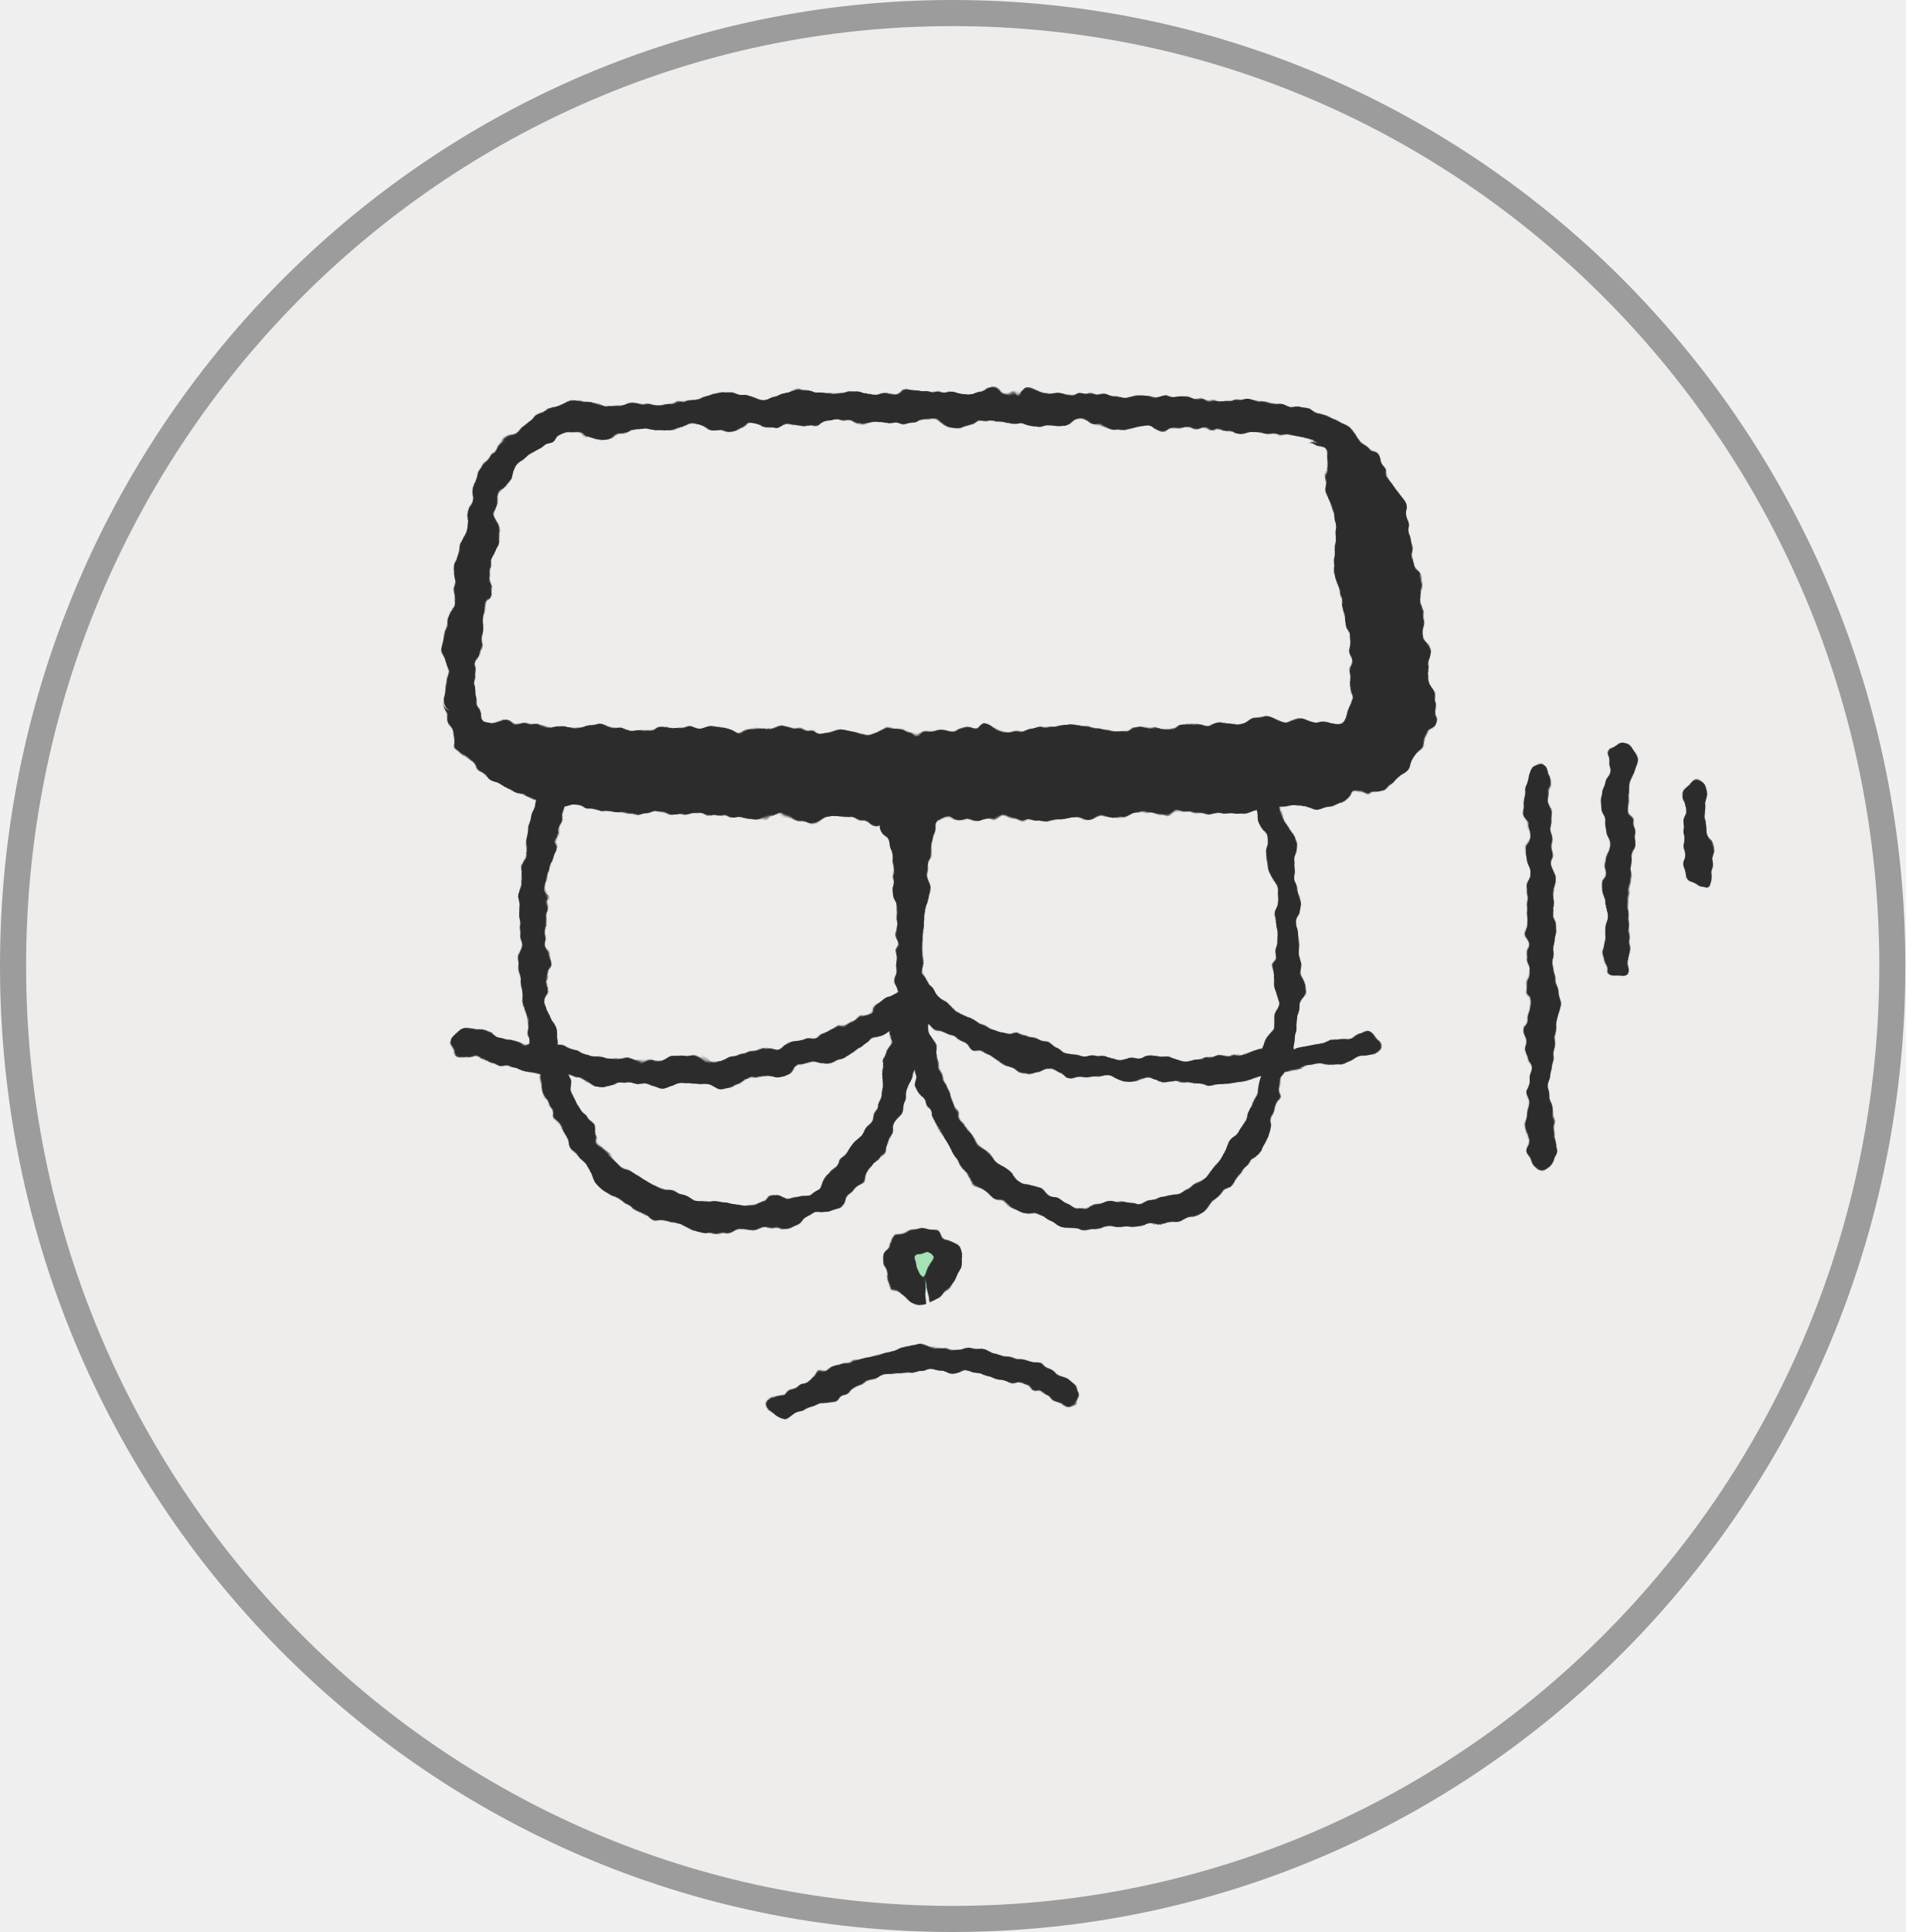
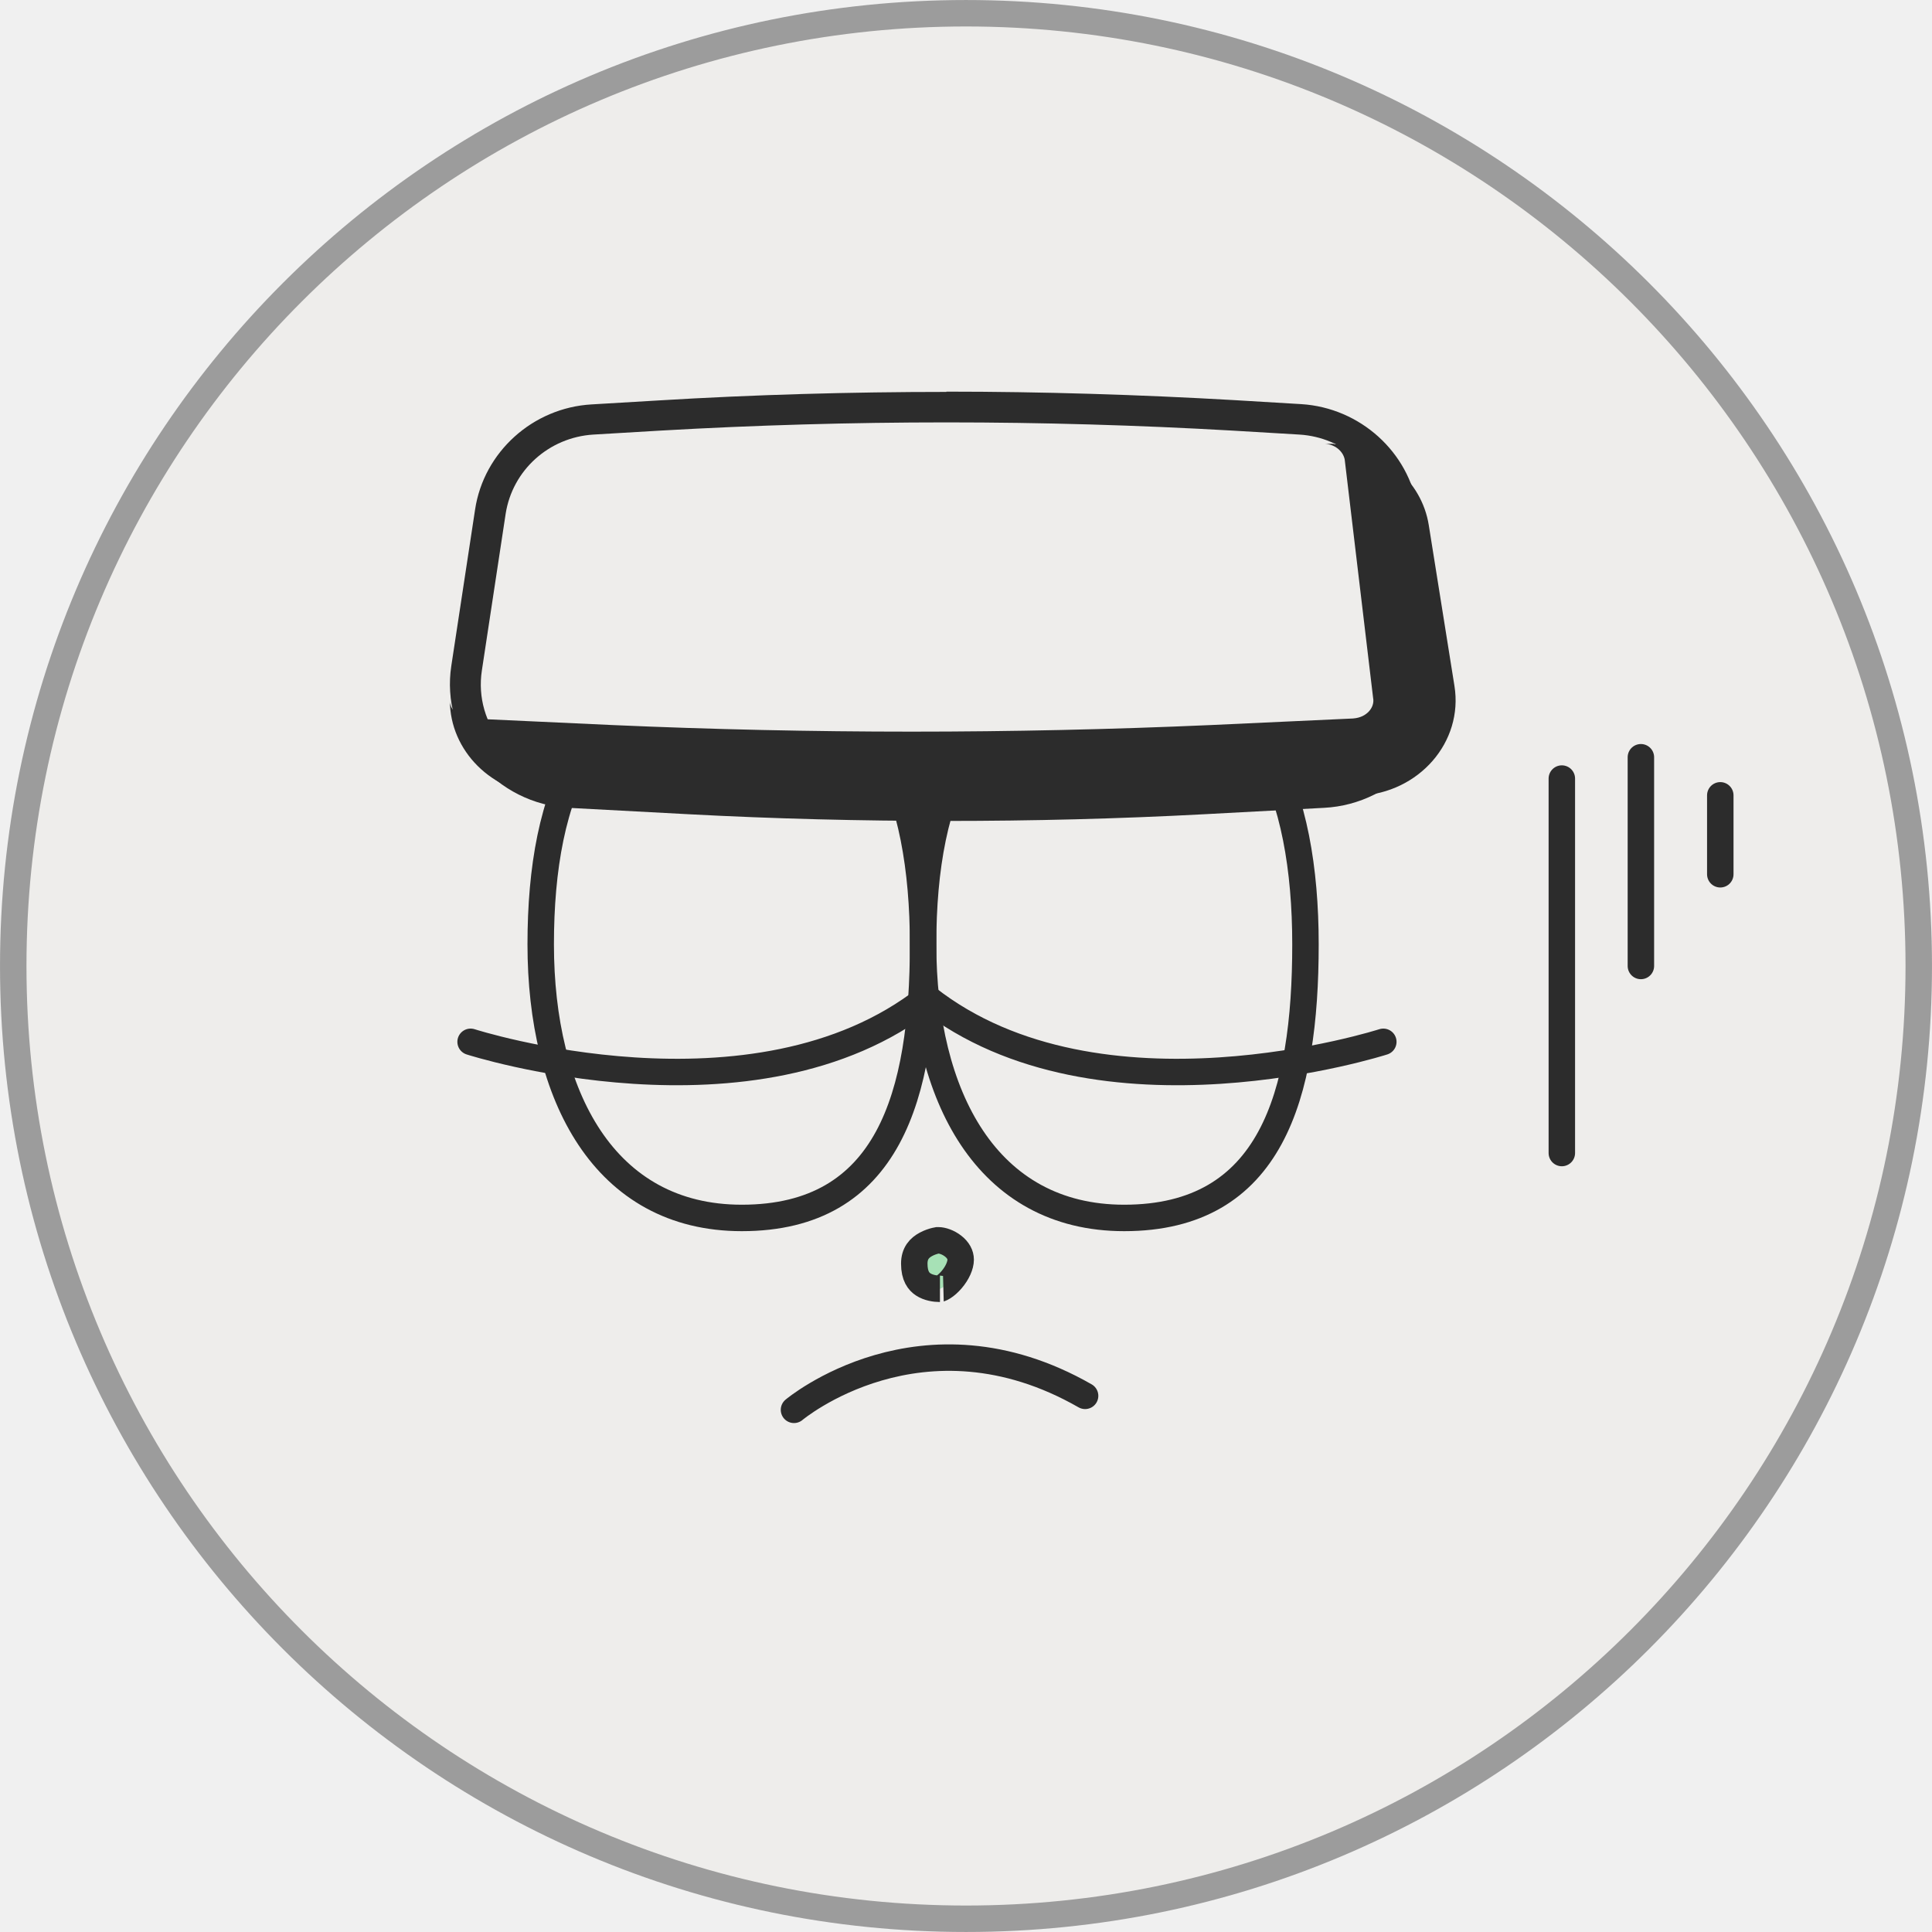
- <svg xmlns="http://www.w3.org/2000/svg" width="73" height="74" viewBox="0 0 73 74" fill="none">
+ <svg xmlns="http://www.w3.org/2000/svg" width="62" height="62" viewBox="0 0 62 62" fill="none">
  <g clip-path="url(#clip0_40000417_7756)">
-     <path d="M36.5 0.5C56.376 0.5 72.5 16.835 72.5 37C72.5 57.165 56.376 73.5 36.5 73.5C16.624 73.5 0.5 57.165 0.5 37C0.5 16.835 16.624 0.5 36.5 0.5Z" fill="#EEEDEB" stroke="#9C9C9C" />
-     <g filter="url(#filter0_g_40000417_7756)">
-       <path d="M34.879 36.17C34.879 41.958 33.584 46.65 28.029 46.65C22.824 46.65 20.431 41.958 20.431 36.17C20.431 30.381 22.193 25.69 28.029 25.69C33.105 25.69 34.879 30.381 34.879 36.17Z" stroke="#2C2C2C" stroke-miterlimit="10" />
-       <path d="M49.327 36.17C49.327 41.958 48.031 46.65 42.476 46.65C37.271 46.65 34.879 41.958 34.879 36.17C34.879 30.381 36.641 25.69 42.476 25.69C47.553 25.69 49.327 30.381 49.327 36.17Z" stroke="#2C2C2C" stroke-miterlimit="10" />
-       <path d="M17.782 39.904C17.782 39.904 28.507 43.405 35.019 38.224" stroke="#2C2C2C" stroke-miterlimit="10" stroke-linecap="round" />
-       <path d="M52.268 39.904C52.268 39.904 41.543 43.405 35.031 38.224" stroke="#2C2C2C" stroke-miterlimit="10" stroke-linecap="round" />
-       <path d="M35.457 47.5C35.596 47.5 35.824 47.57 36.016 47.724C36.199 47.872 36.299 48.053 36.299 48.249C36.299 48.472 36.171 48.767 35.951 49.025C35.846 49.149 35.736 49.244 35.642 49.306C35.536 49.374 35.495 49.371 35.516 49.371C35.332 49.371 35.078 49.331 34.884 49.201C34.724 49.094 34.545 48.889 34.545 48.4C34.545 47.99 34.75 47.783 34.99 47.652C35.118 47.583 35.251 47.54 35.355 47.514C35.381 47.508 35.405 47.504 35.426 47.5H35.457Z" fill="#A7E1B6" stroke="#2C2C2C" />
-     </g>
-     <g filter="url(#filter1_g_40000417_7756)">
-       <path d="M35.76 30.848C32.539 30.848 29.271 30.767 26.05 30.591L21.51 30.346C20.343 30.288 19.246 29.728 18.511 28.829C17.776 27.919 17.449 26.74 17.624 25.585L18.534 19.586C18.826 17.661 20.448 16.179 22.397 16.062L24.918 15.91C28.512 15.7 32.165 15.584 35.771 15.584C39.377 15.584 43.03 15.688 46.625 15.91L49.145 16.062C51.094 16.179 52.717 17.661 53.008 19.586L53.907 25.585C54.082 26.74 53.755 27.919 53.02 28.829C52.285 29.74 51.188 30.288 50.021 30.346L45.481 30.591C42.26 30.767 38.992 30.848 35.771 30.848H35.76Z" fill="#EEEDEB" />
-       <path d="M35.76 16.179C39.366 16.179 42.972 16.284 46.578 16.494L49.099 16.645C50.779 16.75 52.168 18.011 52.413 19.68L53.312 25.678C53.627 27.767 52.075 29.658 49.974 29.775L45.434 30.02C42.213 30.195 38.981 30.276 35.76 30.276C32.539 30.276 29.306 30.195 26.085 30.02L21.545 29.775C19.445 29.658 17.892 27.767 18.207 25.678L19.106 19.68C19.363 18.011 20.74 16.75 22.421 16.645L24.941 16.494C28.547 16.284 32.154 16.179 35.76 16.179ZM35.76 15.012C32.142 15.012 28.477 15.117 24.871 15.338L22.351 15.49C20.133 15.618 18.278 17.311 17.951 19.516L17.052 25.503C16.854 26.822 17.227 28.164 18.067 29.203C18.908 30.23 20.157 30.872 21.487 30.942L26.027 31.187C29.259 31.362 32.527 31.444 35.76 31.444C38.992 31.444 42.272 31.362 45.493 31.187L50.032 30.942C51.363 30.872 52.612 30.241 53.452 29.203C54.292 28.164 54.666 26.822 54.467 25.503L53.569 19.505C53.242 17.311 51.386 15.618 49.169 15.479L46.648 15.327C43.042 15.117 39.377 15 35.76 15V15.012Z" fill="#2C2C2C" />
-     </g>
-     <g filter="url(#filter2_g_40000417_7756)">
-       <path d="M50.405 17.012C52.221 17.108 53.721 18.414 53.985 20.115L54.956 26.273C55.296 28.418 53.62 30.371 51.351 30.479L46.447 30.73C39.489 31.09 32.518 31.09 25.547 30.73L20.656 30.479C18.576 30.383 17 28.741 17 26.837C17 27.028 17.088 27.172 17.177 27.256C17.277 27.376 17.466 27.508 17.769 27.52L23.152 27.771C26.895 27.939 30.69 28.023 34.446 28.023C38.203 28.023 41.997 27.939 45.741 27.771L51.124 27.52C51.426 27.495 51.603 27.376 51.716 27.256C51.817 27.148 51.931 26.956 51.88 26.717L50.809 17.599C50.746 17.276 50.431 17.012 50.052 17H50.405V17.012Z" fill="#2C2C2C" />
-     </g>
-     <g filter="url(#filter3_g_40000417_7756)">
-       <path d="M59.013 29.821V44.164" stroke="#2C2C2C" stroke-miterlimit="10" stroke-linecap="round" />
-       <path d="M62.001 29.004V36.999" stroke="#2C2C2C" stroke-miterlimit="10" stroke-linecap="round" />
-       <path d="M65 30.463V33.486" stroke="#2C2C2C" stroke-miterlimit="10" stroke-linecap="round" />
-     </g>
-     <g filter="url(#filter4_g_40000417_7756)">
-       <path d="M30 54C30 54 34.828 49.882 41 53.464" stroke="#2C2C2C" stroke-miterlimit="10" stroke-linecap="round" />
-     </g>
+     <circle cx="31" cy="31" r="30.575" fill="#EEEDEB" stroke="#9C9C9C" stroke-width="0.849" />
+     <path d="M29.623 30.305C29.623 35.154 28.523 39.085 23.805 39.085C19.384 39.085 17.352 35.154 17.352 30.305C17.352 25.455 18.849 21.524 23.805 21.524C28.117 21.524 29.623 25.455 29.623 30.305Z" stroke="#2C2C2C" stroke-width="0.849" stroke-miterlimit="10" />
+     <path d="M41.894 30.305C41.894 35.154 40.794 39.085 36.076 39.085C31.655 39.085 29.623 35.154 29.623 30.305C29.623 25.455 31.12 21.524 36.076 21.524C40.387 21.524 41.894 25.455 41.894 30.305Z" stroke="#2C2C2C" stroke-width="0.849" stroke-miterlimit="10" />
+     <path d="M15.102 33.433C15.102 33.433 24.212 36.367 29.742 32.025" stroke="#2C2C2C" stroke-width="0.849" stroke-miterlimit="10" stroke-linecap="round" />
+     <path d="M44.392 33.433C44.392 33.433 35.283 36.367 29.752 32.025" stroke="#2C2C2C" stroke-width="0.849" stroke-miterlimit="10" stroke-linecap="round" />
+     <path d="M30.114 39.803C30.234 39.803 30.429 39.863 30.592 39.993C30.747 40.116 30.829 40.265 30.829 40.424C30.829 40.607 30.722 40.852 30.536 41.069C30.447 41.172 30.354 41.253 30.273 41.304C30.184 41.361 30.148 41.359 30.164 41.359C30.007 41.359 29.79 41.326 29.625 41.217C29.489 41.127 29.34 40.957 29.34 40.552C29.34 40.214 29.511 40.041 29.716 39.931C29.824 39.873 29.937 39.836 30.025 39.815C30.048 39.809 30.069 39.806 30.086 39.803H30.114Z" fill="#A7E1B6" stroke="#2C2C2C" stroke-width="0.849" />
+     <path d="M30.371 25.846C27.635 25.846 24.86 25.777 22.124 25.631L18.269 25.425C17.277 25.377 16.346 24.907 15.721 24.154C15.097 23.392 14.819 22.404 14.968 21.436L15.741 16.41C15.989 14.797 17.367 13.555 19.022 13.457L21.163 13.33C24.216 13.154 27.318 13.056 30.381 13.056C33.444 13.056 36.546 13.145 39.599 13.33L41.74 13.457C43.395 13.555 44.773 14.797 45.02 16.41L45.784 21.436C45.932 22.404 45.655 23.392 45.03 24.154C44.406 24.917 43.474 25.377 42.483 25.425L38.627 25.631C35.892 25.777 33.117 25.846 30.381 25.846H30.371Z" fill="#EEEDEB" />
+     <path d="M30.371 13.555C33.434 13.555 36.497 13.643 39.56 13.819L41.7 13.946C43.128 14.034 44.307 15.09 44.516 16.488L45.279 21.514C45.546 23.265 44.228 24.849 42.444 24.946L38.588 25.152C35.853 25.298 33.107 25.367 30.371 25.367C27.636 25.367 24.89 25.298 22.154 25.152L18.299 24.946C16.515 24.849 15.196 23.265 15.464 21.514L16.227 16.488C16.445 15.09 17.615 14.034 19.042 13.946L21.183 13.819C24.246 13.643 27.309 13.555 30.371 13.555ZM30.371 12.577C27.299 12.577 24.186 12.665 21.124 12.851L18.983 12.978C17.099 13.086 15.524 14.504 15.246 16.352L14.483 21.368C14.314 22.473 14.632 23.597 15.345 24.467C16.059 25.328 17.119 25.866 18.249 25.924L22.105 26.13C24.851 26.276 27.626 26.345 30.371 26.345C33.117 26.345 35.902 26.276 38.638 26.13L42.493 25.924C43.623 25.866 44.684 25.337 45.398 24.467C46.111 23.597 46.428 22.473 46.26 21.368L45.497 16.342C45.219 14.504 43.643 13.086 41.76 12.969L39.619 12.841C36.556 12.665 33.444 12.568 30.371 12.568V12.577Z" fill="#2C2C2C" />
+     <path d="M42.81 14.253C44.352 14.334 45.626 15.428 45.851 16.853L46.675 22.013C46.964 23.81 45.54 25.446 43.613 25.536L39.448 25.747C33.538 26.048 27.618 26.048 21.697 25.747L17.543 25.536C15.777 25.456 14.438 24.081 14.438 22.485C14.438 22.645 14.513 22.766 14.588 22.836C14.674 22.936 14.835 23.047 15.092 23.057L19.663 23.268C22.843 23.408 26.066 23.479 29.256 23.479C32.446 23.479 35.669 23.408 38.849 23.268L43.42 23.057C43.677 23.037 43.827 22.936 43.924 22.836C44.009 22.746 44.106 22.585 44.063 22.384L43.153 14.745C43.099 14.474 42.831 14.253 42.51 14.243H42.81V14.253Z" fill="#2C2C2C" />
+     <path d="M50.121 24.985V37.002" stroke="#2C2C2C" stroke-width="0.849" stroke-miterlimit="10" stroke-linecap="round" />
+     <path d="M52.658 24.301V30.999" stroke="#2C2C2C" stroke-width="0.849" stroke-miterlimit="10" stroke-linecap="round" />
+     <path d="M55.206 25.523V28.056" stroke="#2C2C2C" stroke-width="0.849" stroke-miterlimit="10" stroke-linecap="round" />
+     <path d="M25.48 45.243C25.48 45.243 29.58 41.793 34.822 44.794" stroke="#2C2C2C" stroke-width="0.849" stroke-miterlimit="10" stroke-linecap="round" />
  </g>
  <defs>
-     <filter id="filter0_g_40000417_7756" x="16.882" y="24.79" width="36.286" height="25.481" filterUnits="userSpaceOnUse" color-interpolation-filters="sRGB">
-       <feFlood flood-opacity="0" result="BackgroundImageFix" />
-       <feBlend mode="normal" in="SourceGraphic" in2="BackgroundImageFix" result="shape" />
-       <feTurbulence type="fractalNoise" baseFrequency="0.667 0.667" numOctaves="3" seed="7043" />
-       <feDisplacementMap in="shape" scale="0.8" xChannelSelector="R" yChannelSelector="G" result="displacedImage" width="100%" height="100%" />
-       <feMerge result="effect1_texture_40000417_7756">
-         <feMergeNode in="displacedImage" />
-       </feMerge>
-     </filter>
-     <filter id="filter1_g_40000417_7756" x="16.6" y="14.6" width="38.319" height="17.244" filterUnits="userSpaceOnUse" color-interpolation-filters="sRGB">
-       <feFlood flood-opacity="0" result="BackgroundImageFix" />
-       <feBlend mode="normal" in="SourceGraphic" in2="BackgroundImageFix" result="shape" />
-       <feTurbulence type="fractalNoise" baseFrequency="0.667 0.667" numOctaves="3" seed="7043" />
-       <feDisplacementMap in="shape" scale="0.8" xChannelSelector="R" yChannelSelector="G" result="displacedImage" width="100%" height="100%" />
-       <feMerge result="effect1_texture_40000417_7756">
-         <feMergeNode in="displacedImage" />
-       </feMerge>
-     </filter>
-     <filter id="filter2_g_40000417_7756" x="16.6" y="16.6" width="38.8" height="14.8" filterUnits="userSpaceOnUse" color-interpolation-filters="sRGB">
-       <feFlood flood-opacity="0" result="BackgroundImageFix" />
-       <feBlend mode="normal" in="SourceGraphic" in2="BackgroundImageFix" result="shape" />
-       <feTurbulence type="fractalNoise" baseFrequency="0.667 0.667" numOctaves="3" seed="7043" />
-       <feDisplacementMap in="shape" scale="0.8" xChannelSelector="R" yChannelSelector="G" result="displacedImage" width="100%" height="100%" />
-       <feMerge result="effect1_texture_40000417_7756">
-         <feMergeNode in="displacedImage" />
-       </feMerge>
-     </filter>
-     <filter id="filter3_g_40000417_7756" x="58.113" y="28.104" width="7.787" height="16.96" filterUnits="userSpaceOnUse" color-interpolation-filters="sRGB">
-       <feFlood flood-opacity="0" result="BackgroundImageFix" />
-       <feBlend mode="normal" in="SourceGraphic" in2="BackgroundImageFix" result="shape" />
-       <feTurbulence type="fractalNoise" baseFrequency="0.667 0.667" numOctaves="3" seed="7043" />
-       <feDisplacementMap in="shape" scale="0.8" xChannelSelector="R" yChannelSelector="G" result="displacedImage" width="100%" height="100%" />
-       <feMerge result="effect1_texture_40000417_7756">
-         <feMergeNode in="displacedImage" />
-       </feMerge>
-     </filter>
-     <filter id="filter4_g_40000417_7756" x="29.1" y="51.1" width="12.8" height="3.8" filterUnits="userSpaceOnUse" color-interpolation-filters="sRGB">
-       <feFlood flood-opacity="0" result="BackgroundImageFix" />
-       <feBlend mode="normal" in="SourceGraphic" in2="BackgroundImageFix" result="shape" />
-       <feTurbulence type="fractalNoise" baseFrequency="0.667 0.667" numOctaves="3" seed="7043" />
-       <feDisplacementMap in="shape" scale="0.8" xChannelSelector="R" yChannelSelector="G" result="displacedImage" width="100%" height="100%" />
-       <feMerge result="effect1_texture_40000417_7756">
-         <feMergeNode in="displacedImage" />
-       </feMerge>
-     </filter>
    <clipPath id="clip0_40000417_7756">
-       <rect width="73" height="74" fill="white" />
+       <rect width="62" height="62" fill="white" />
    </clipPath>
  </defs>
</svg>
